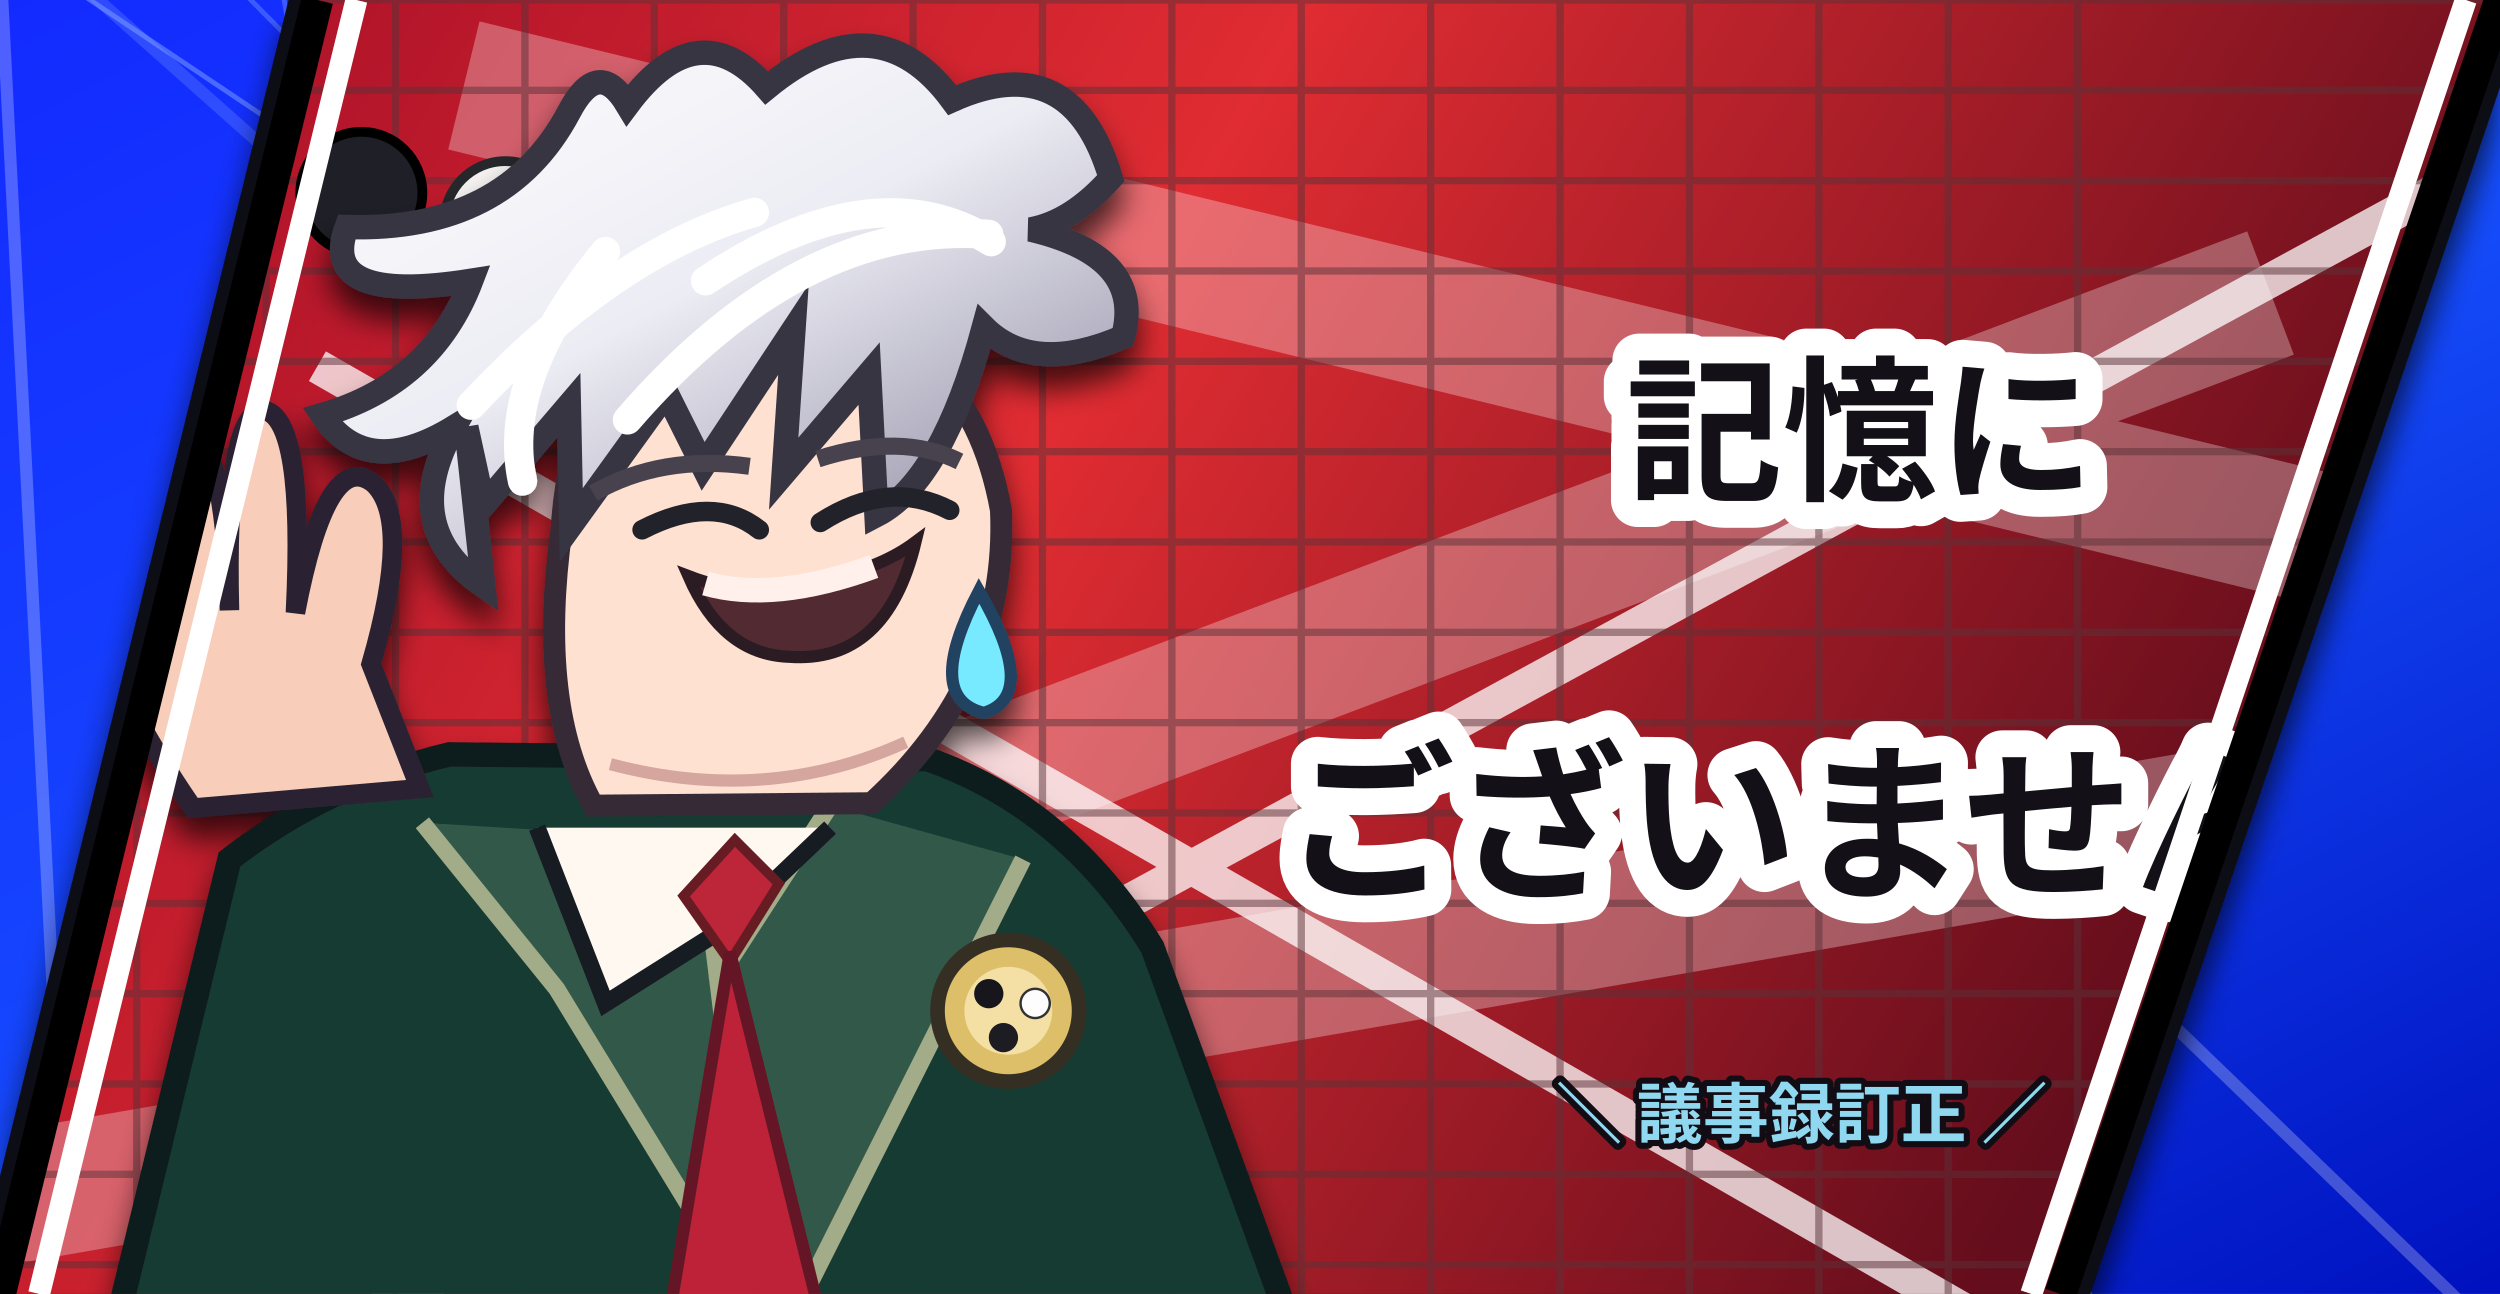
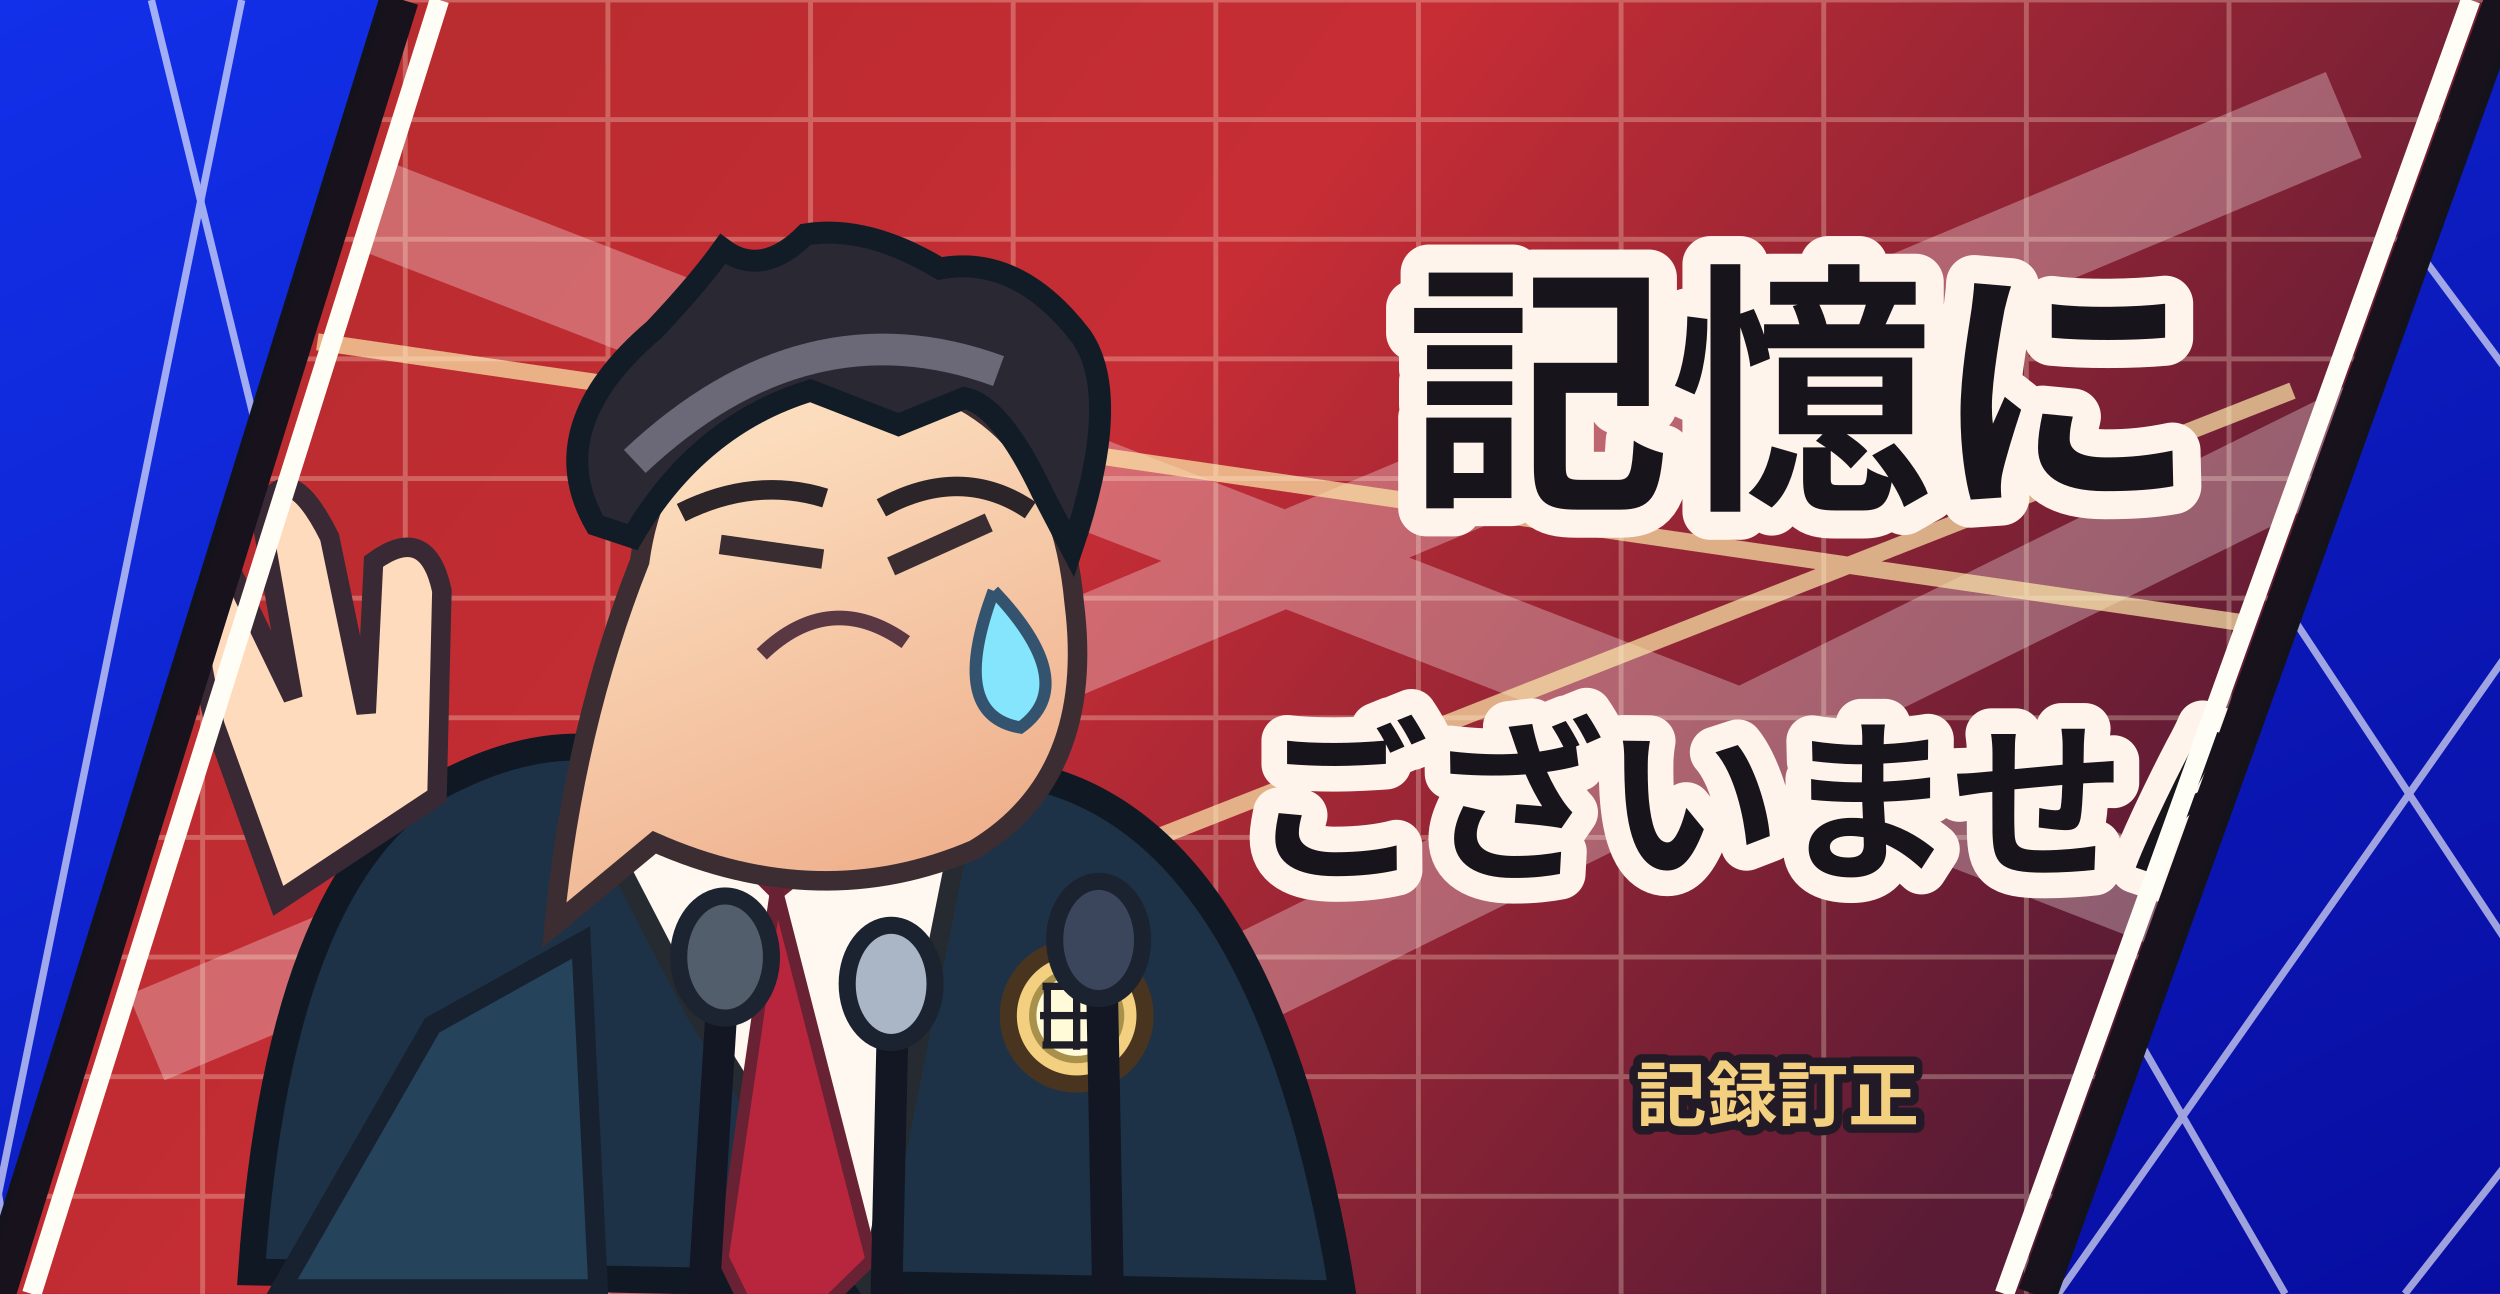
<svg xmlns="http://www.w3.org/2000/svg" viewBox="0 0 1024 530" role="img" aria-label="記憶にございません">
  <defs>
-     <linearGradient id="outer" x1="0" y1="0" x2="1" y2="1">
-       <stop stop-color="#132aff" />
-       <stop offset=".55" stop-color="#164ffe" />
-       <stop offset="1" stop-color="#0011bf" />
+     <linearGradient id="blue" x2="1" y2="1">
+       <stop stop-color="#1230e9" />
+       <stop offset="1" stop-color="#080da0" />
    </linearGradient>
-     <linearGradient id="red" x1="0" y1="0" x2="1" y2=".3">
-       <stop stop-color="#a20c27" />
-       <stop offset=".48" stop-color="#e02c32" />
-       <stop offset="1" stop-color="#640d1c" />
+     <linearGradient id="red" x2="1" y2=".4">
+       <stop stop-color="#b22b2d" />
+       <stop offset=".5" stop-color="#c72d35" />
+       <stop offset="1" stop-color="#591b35" />
    </linearGradient>
-     <linearGradient id="hair" x1="0" y1="0" x2=".8" y2="1">
-       <stop stop-color="#fff" />
-       <stop offset=".5" stop-color="#ececf4" />
-       <stop offset="1" stop-color="#918da3" />
+     <linearGradient id="face" x2=".4" y2="1">
+       <stop stop-color="#ffeacb" />
+       <stop offset="1" stop-color="#efb18e" />
    </linearGradient>
-     <clipPath id="clip">
-       <path d="M130 0H1024L844 530H0Z" />
+     <clipPath id="panel">
+       <path d="M165 0H1024L833 530H0Z" />
    </clipPath>
-     <filter id="shadow">
-       <feDropShadow dx="0" dy="9" stdDeviation="6" flood-opacity=".7" />
-     </filter>
  </defs>
-   <rect width="1024" height="530" fill="url(#outer)" />
-   <g>
-     <path d="M29 550 L0 -18" stroke="white" stroke-width="5" opacity="0.25" />
-     <path d="M112 -25 L213 552" stroke="#83a7ff" stroke-width="2" opacity="0.37" />
-     <path d="M195 550 L426 -18" stroke="#83a7ff" stroke-width="2" opacity="0.49" />
-     <path d="M278 -25 L639 552" stroke="white" stroke-width="2" opacity="0.61" />
-     <path d="M361 550 L852 -18" stroke="#83a7ff" stroke-width="5" opacity="0.25" />
-     <path d="M444 -25 L5 552" stroke="#83a7ff" stroke-width="2" opacity="0.37" />
-     <path d="M527 550 L218 -18" stroke="white" stroke-width="2" opacity="0.49" />
-     <path d="M610 -25 L431 552" stroke="#83a7ff" stroke-width="2" opacity="0.61" />
-     <path d="M693 550 L644 -18" stroke="#83a7ff" stroke-width="5" opacity="0.25" />
-     <path d="M776 -25 L857 552" stroke="white" stroke-width="2" opacity="0.37" />
-     <path d="M859 550 L10 -18" stroke="#83a7ff" stroke-width="2" opacity="0.49" />
-     <path d="M942 -25 L223 552" stroke="#83a7ff" stroke-width="2" opacity="0.61" />
-     <path d="M1025 550 L436 -18" stroke="white" stroke-width="5" opacity="0.25" />
-     <path d="M78 -25 L649 552" stroke="#83a7ff" stroke-width="2" opacity="0.37" />
-     <path d="M161 550 L862 -18" stroke="#83a7ff" stroke-width="2" opacity="0.49" />
-     <path d="M244 -25 L15 552" stroke="white" stroke-width="2" opacity="0.61" />
-     <path d="M327 550 L228 -18" stroke="#83a7ff" stroke-width="5" opacity="0.25" />
-     <path d="M410 -25 L441 552" stroke="#83a7ff" stroke-width="2" opacity="0.37" />
-     <path d="M493 550 L654 -18" stroke="white" stroke-width="2" opacity="0.49" />
-     <path d="M576 -25 L867 552" stroke="#83a7ff" stroke-width="2" opacity="0.61" />
-     <path d="M659 550 L20 -18" stroke="#83a7ff" stroke-width="5" opacity="0.25" />
+   <rect width="1024" height="530" fill="url(#blue)" />
+   <g stroke="#fafcff" stroke-width="3" opacity=".62">
+     <path d="M-80 0L6 530" />
+     <path d="M-9 530L99 0" />
+     <path d="M62 0L192 530" />
+     <path d="M133 530L285 0" />
+     <path d="M204 0L378 530" />
+     <path d="M275 530L471 0" />
+     <path d="M346 0L564 530" />
+     <path d="M417 530L657 0" />
+     <path d="M488 0L750 530" />
+     <path d="M559 530L843 0" />
+     <path d="M630 0L936 530" />
+     <path d="M701 530L1029 0" />
+     <path d="M772 0L1122 530" />
+     <path d="M843 530L1215 0" />
+     <path d="M914 0L1308 530" />
+     <path d="M985 530L1401 0" />
+     <path d="M1056 0L1494 530" />
+     <path d="M1127 530L1587 0" />
+     <path d="M1198 0L1680 530" />
+     <path d="M1269 530L1773 0" />
  </g>
-   <path d="M130 0H1024L844 530H0Z" fill="#fff" stroke="#0d0c13" stroke-width="23" filter="url(#shadow)" />
-   <g clip-path="url(#clip)">
+   <path d="M165 0H1024L833 530H0Z" fill="#fbfcfa" stroke="#14121b" stroke-width="19" />
+   <g clip-path="url(#panel)">
    <rect width="1024" height="530" fill="url(#red)" />
-     <path d="M190 35L1030 240M112 430L930 120M-50 500L1100 300" stroke="#fff" stroke-width="54" opacity=".3" />
-     <path d="M130 550L1040 55M130 150L880 580" stroke="#fff" stroke-width="14" opacity=".75" />
-     <g opacity=".5" stroke="#5a3238" stroke-width="3">
-       <path d="M-50 0v530M0 0h1024" />
-       <path d="M3 0v530M0 37h1024" />
-       <path d="M56 0v530M0 74h1024" />
-       <path d="M109 0v530M0 111h1024" />
-       <path d="M162 0v530M0 148h1024" />
-       <path d="M215 0v530M0 185h1024" />
-       <path d="M268 0v530M0 222h1024" />
-       <path d="M321 0v530M0 259h1024" />
-       <path d="M374 0v530M0 296h1024" />
-       <path d="M427 0v530M0 333h1024" />
-       <path d="M480 0v530M0 370h1024" />
-       <path d="M533 0v530M0 407h1024" />
-       <path d="M586 0v530M0 444h1024" />
-       <path d="M639 0v530M0 481h1024" />
-       <path d="M692 0v530M0 518h1024" />
-       <path d="M745 0v530M0 555h1024" />
-       <path d="M798 0v530M0 592h1024" />
-       <path d="M851 0v530M0 629h1024" />
+     <g stroke="#ffffff" opacity=".29" stroke-width="38">
+       <path d="M155 85L980 405M60 425L960 47M210 550L1000 160" />
    </g>
+     <g stroke="#fee9aa" opacity=".7" stroke-width="7">
+       <path d="M130 140L918 255M151 470L939 160" />
+     </g>
+     <g opacity=".28" stroke="#fff1d9" stroke-width="2">
+       <path d="M0 0v530M0 0h1024" />
+       <path d="M83 0v530M0 49h1024" />
+       <path d="M166 0v530M0 98h1024" />
+       <path d="M249 0v530M0 147h1024" />
+       <path d="M332 0v530M0 196h1024" />
+       <path d="M415 0v530M0 245h1024" />
+       <path d="M498 0v530M0 294h1024" />
+       <path d="M581 0v530M0 343h1024" />
+       <path d="M664 0v530M0 392h1024" />
+       <path d="M747 0v530M0 441h1024" />
+       <path d="M830 0v530M0 490h1024" />
+       <path d="M913 0v530M0 539h1024" />
+     </g>
+     <path d="M103 521Q115 350 188 318Q238 294 282 318L427 319Q520 344 550 530Z" fill="#1d3246" stroke="#101824" stroke-width="11" />
+     <path d="M243 334l42 81 71 113 38-190" fill="#fff8f1" stroke="#252b31" stroke-width="8" />
+     <path d="M295 344l23 23 25-20-24-18Z" fill="#b32039" stroke="#712335" stroke-width="4" />
+     <path d="M318 364l39 152-41 40-20-41Z" fill="#b8263d" stroke="#692134" stroke-width="5" />
+     <path d="M227 379Q235 298 262 230Q272 157 351 152Q432 159 440 247Q449 318 399 348Q336 375 268 345Z" fill="url(#face)" stroke="#3c2d32" stroke-width="8" />
+     <path d="M244 215Q221 175 268 135Q286 116 296 102Q312 114 330 96Q355 92 385 110Q417 104 443 138Q460 163 439 225L427 202Q410 166 395 163L368 174L332 160Q286 174 259 220Z" fill="#292833" stroke="#121c26" stroke-width="9" />
+     <path d="M260 189q70-66 149-37" fill="none" stroke="#6b6877" stroke-width="13" />
+     <path d="M279 210q30-15 59-6M361 208q33-18 61 1" fill="none" stroke="#2b2428" stroke-width="8" />
+     <path d="M295 223l42 6M365 232l40-18" fill="none" stroke="#392d31" stroke-width="8" />
+     <path d="M312 268q28-27 59-5" fill="none" stroke="#593743" stroke-width="6" />
+     <path d="M407 242q36 38 11 56-30-5-11-56" fill="#84e5fc" stroke="#34536e" stroke-width="5" />
+     <path d="M114 369L88 297Q72 231 91 226L120 286 107 212Q117 184 135 220L150 292 153 230Q175 214 181 242L179 326Z" fill="#ffdbbd" stroke="#382934" stroke-width="8" />
+     <path d="M177 420L238 386 245 528H115Z" fill="#25435b" stroke="#17212f" stroke-width="8" />
+     <circle cx="441" cy="416" r="28" fill="#f3cf80" stroke="#49351f" stroke-width="7" />
+     <circle cx="441" cy="416" r="18" fill="#fffbd9" stroke="#a9914c" stroke-width="3" />
+     <path d="M429 403v25M441 400v30M453 403v25M427 404h29M426 416h31M427 428h29" stroke="#1d1e27" stroke-width="3" />
    <g>
-       <circle cx="148" cy="79" r="25" fill="#1f1f27" stroke="#000" stroke-width="4" />
-       <circle cx="207" cy="91" r="25" fill="#f6f3f2" stroke="#25272b" stroke-width="4" />
+       <path d="M288 534L297 390M363 534L366 404M454 538L451 384" stroke="#121723" stroke-width="13" />
+       <ellipse cx="297" cy="392" rx="19" ry="25" fill="#535e6c" stroke="#1c2432" stroke-width="7" />
+       <ellipse cx="365" cy="403" rx="18" ry="24" fill="#aab5c6" stroke="#1b2230" stroke-width="7" />
+       <ellipse cx="450" cy="385" rx="18" ry="24" fill="#3b465d" stroke="#1b2230" stroke-width="7" />
    </g>
-     <g transform="translate(-25,0)" filter="url(#shadow)">
-       <path d="M66 570L119 352Q159 321 209 309L405 311Q462 331 497 388L569 585Z" fill="#173a32" stroke="#101d1c" stroke-width="10" />
-       <path d="M198 337L253 405 336 541 312 344M365 330L319 401 351 537 444 352" fill="#33594a" stroke="#a3ac88" stroke-width="7" />
-       <path d="M245 339L273 411 322 380 365 339" fill="#fff8f1" stroke="#171c22" stroke-width="7" />
-       <path d="M305 367L324 394 344 362 326 344Z" fill="#bd2537" stroke="#661a24" stroke-width="4" />
-       <path d="M324 390L361 539 323 572 299 540Z" fill="#be2437" stroke="#651925" stroke-width="5" />
-       <path d="M268 330Q245 289 255 217 261 120 347 127 421 132 435 209 438 278 382 329Z" fill="#ffe1d1" stroke="#342c35" stroke-width="9" />
-       <path d="M223 240Q188 216 211 175q-36 22-54-5 45-13 61-55-63 10-51-22 65 2 91-47 12-23 24-3 29-39 57-7 45-37 76 5 49-22 65 32-16 18-33 21 47 11 38 44-37 16-57-4-17 63-44 77l-3-58-35 41 4-59-37 56-15-30-39 54-1-49-35 41-7-32Z" fill="url(#hair)" stroke="#383443" stroke-width="10" />
-       <path d="M218 166Q277 103 334 87M282 172Q353 90 430 96M314 115q69-46 117-16M239 197q-9-42 34-94" fill="none" stroke="#fff" stroke-width="12" stroke-linecap="round" />
-       <path d="M268 202q28-16 64-11M360 188q34-11 58 1" fill="none" stroke="#47424d" stroke-width="7" />
-       <path d="M288 217q29-15 48 0M361 214q28-18 53-5" fill="none" stroke="#23232c" stroke-width="8" stroke-linecap="round" />
-       <path d="M307 236q26 10 51 2 26-4 42-16-12 50-52 47-27-1-41-33Z" fill="#512a31" stroke="#2a1d24" stroke-width="5" />
-       <path d="M314 239q28 8 69-7" fill="none" stroke="#fff0ec" stroke-width="10" />
-       <path d="M426 242q25 43 2 50-25-6-2-50Z" fill="#77eaff" stroke="#224262" stroke-width="5" />
-       <path d="M275 313q64 17 121-9" fill="none" stroke="#d5a69e" stroke-width="5" />
-       <path d="M104 331Q73 286 63 252q-7-35 11-37 14 2 20 40-11-79 6-79 17 0 19 74-2-81 14-82 17 3 13 83 13-68 32-53 16 15-1 74l20 51Z" fill="#f8cebb" stroke="#2c2431" stroke-width="8" />
-       <circle cx="438" cy="414" r="29" fill="#dcbf68" stroke="#362f23" stroke-width="6" />
-       <circle cx="438" cy="414" r="18" fill="#f4dfa5" />
-       <circle cx="430" cy="407" r="6" fill="#13151a" />
-       <circle cx="449" cy="411" r="6" fill="#fdfdfd" stroke="#333" />
-       <circle cx="436" cy="425" r="6" fill="#1a1a22" />
-     </g>
-     <g font-family="-apple-system, 'Hiragino Kaku Gothic ProN', 'Yu Gothic', sans-serif" font-weight="900" text-anchor="middle" paint-order="stroke" stroke-linejoin="round">
-       <text x="762" y="200" font-size="64" stroke="#fff" stroke-width="22" fill="#131017">記憶に</text>
-       <text x="735" y="363" font-size="70" stroke="#fff" stroke-width="22" fill="#131017">ございません</text>
-       <text x="738" y="466" font-size="27" stroke="#120c14" stroke-width="5" fill="#8fd8ef">＼ 議事録訂正 ／</text>
+     <g font-family="'Hiragino Kaku Gothic ProN','Yu Gothic',sans-serif" text-anchor="middle" font-weight="900" paint-order="stroke" stroke-linejoin="round">
+       <text x="738" y="200" font-size="108" stroke="#fff4eb" stroke-width="23" fill="#17151b">記憶に</text>
+       <text x="728" y="355" font-size="72" stroke="#fff4eb" stroke-width="21" fill="#17151b">ございません</text>
+       <text x="728" y="459" font-size="29" stroke="#231a27" stroke-width="7" fill="#f3cf80">記録訂正</text>
    </g>
  </g>
-   <path d="M130 0L0 530M1024 0L844 530" fill="none" stroke="#000" stroke-width="13" />
-   <path d="M146 0L16 530M1010 0L832 530" fill="none" stroke="#fff" stroke-width="9" />
+   <path d="M165 0L0 530M1024 0L833 530" stroke="#17121c" stroke-width="13" />
+   <path d="M180 0L13 530M1012 0L821 530" stroke="#fffef6" stroke-width="8" />
</svg>
